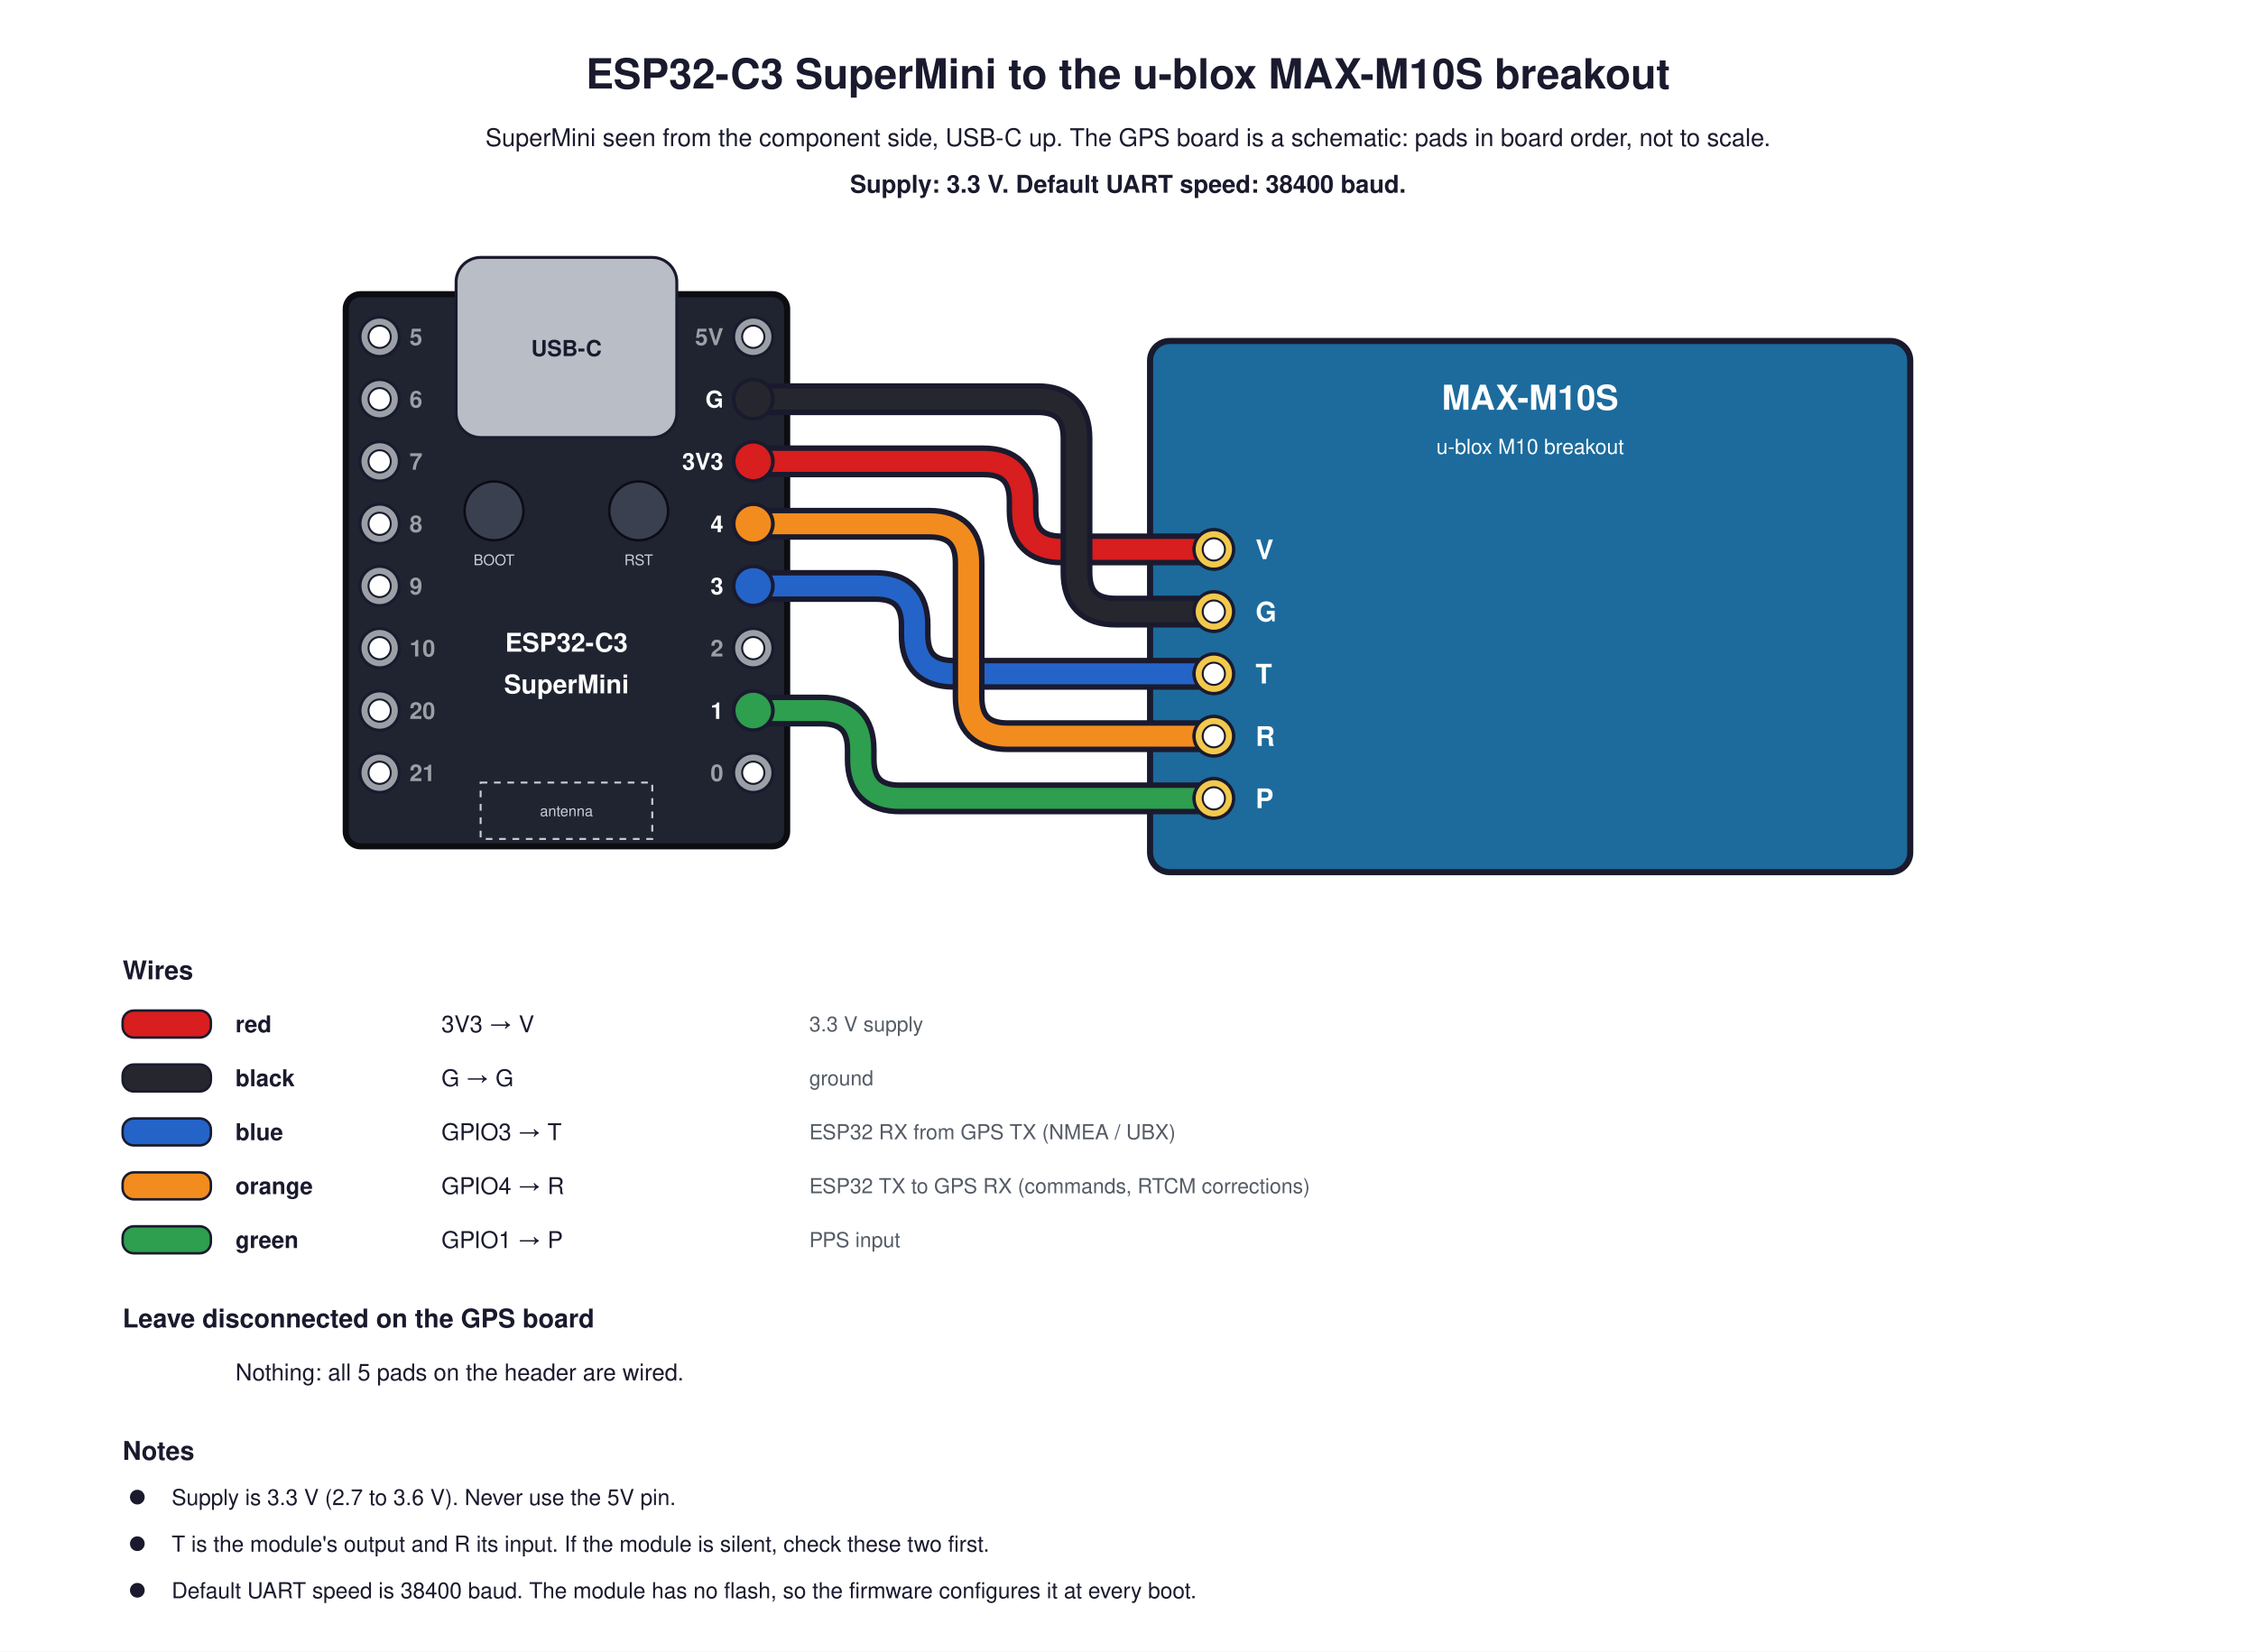
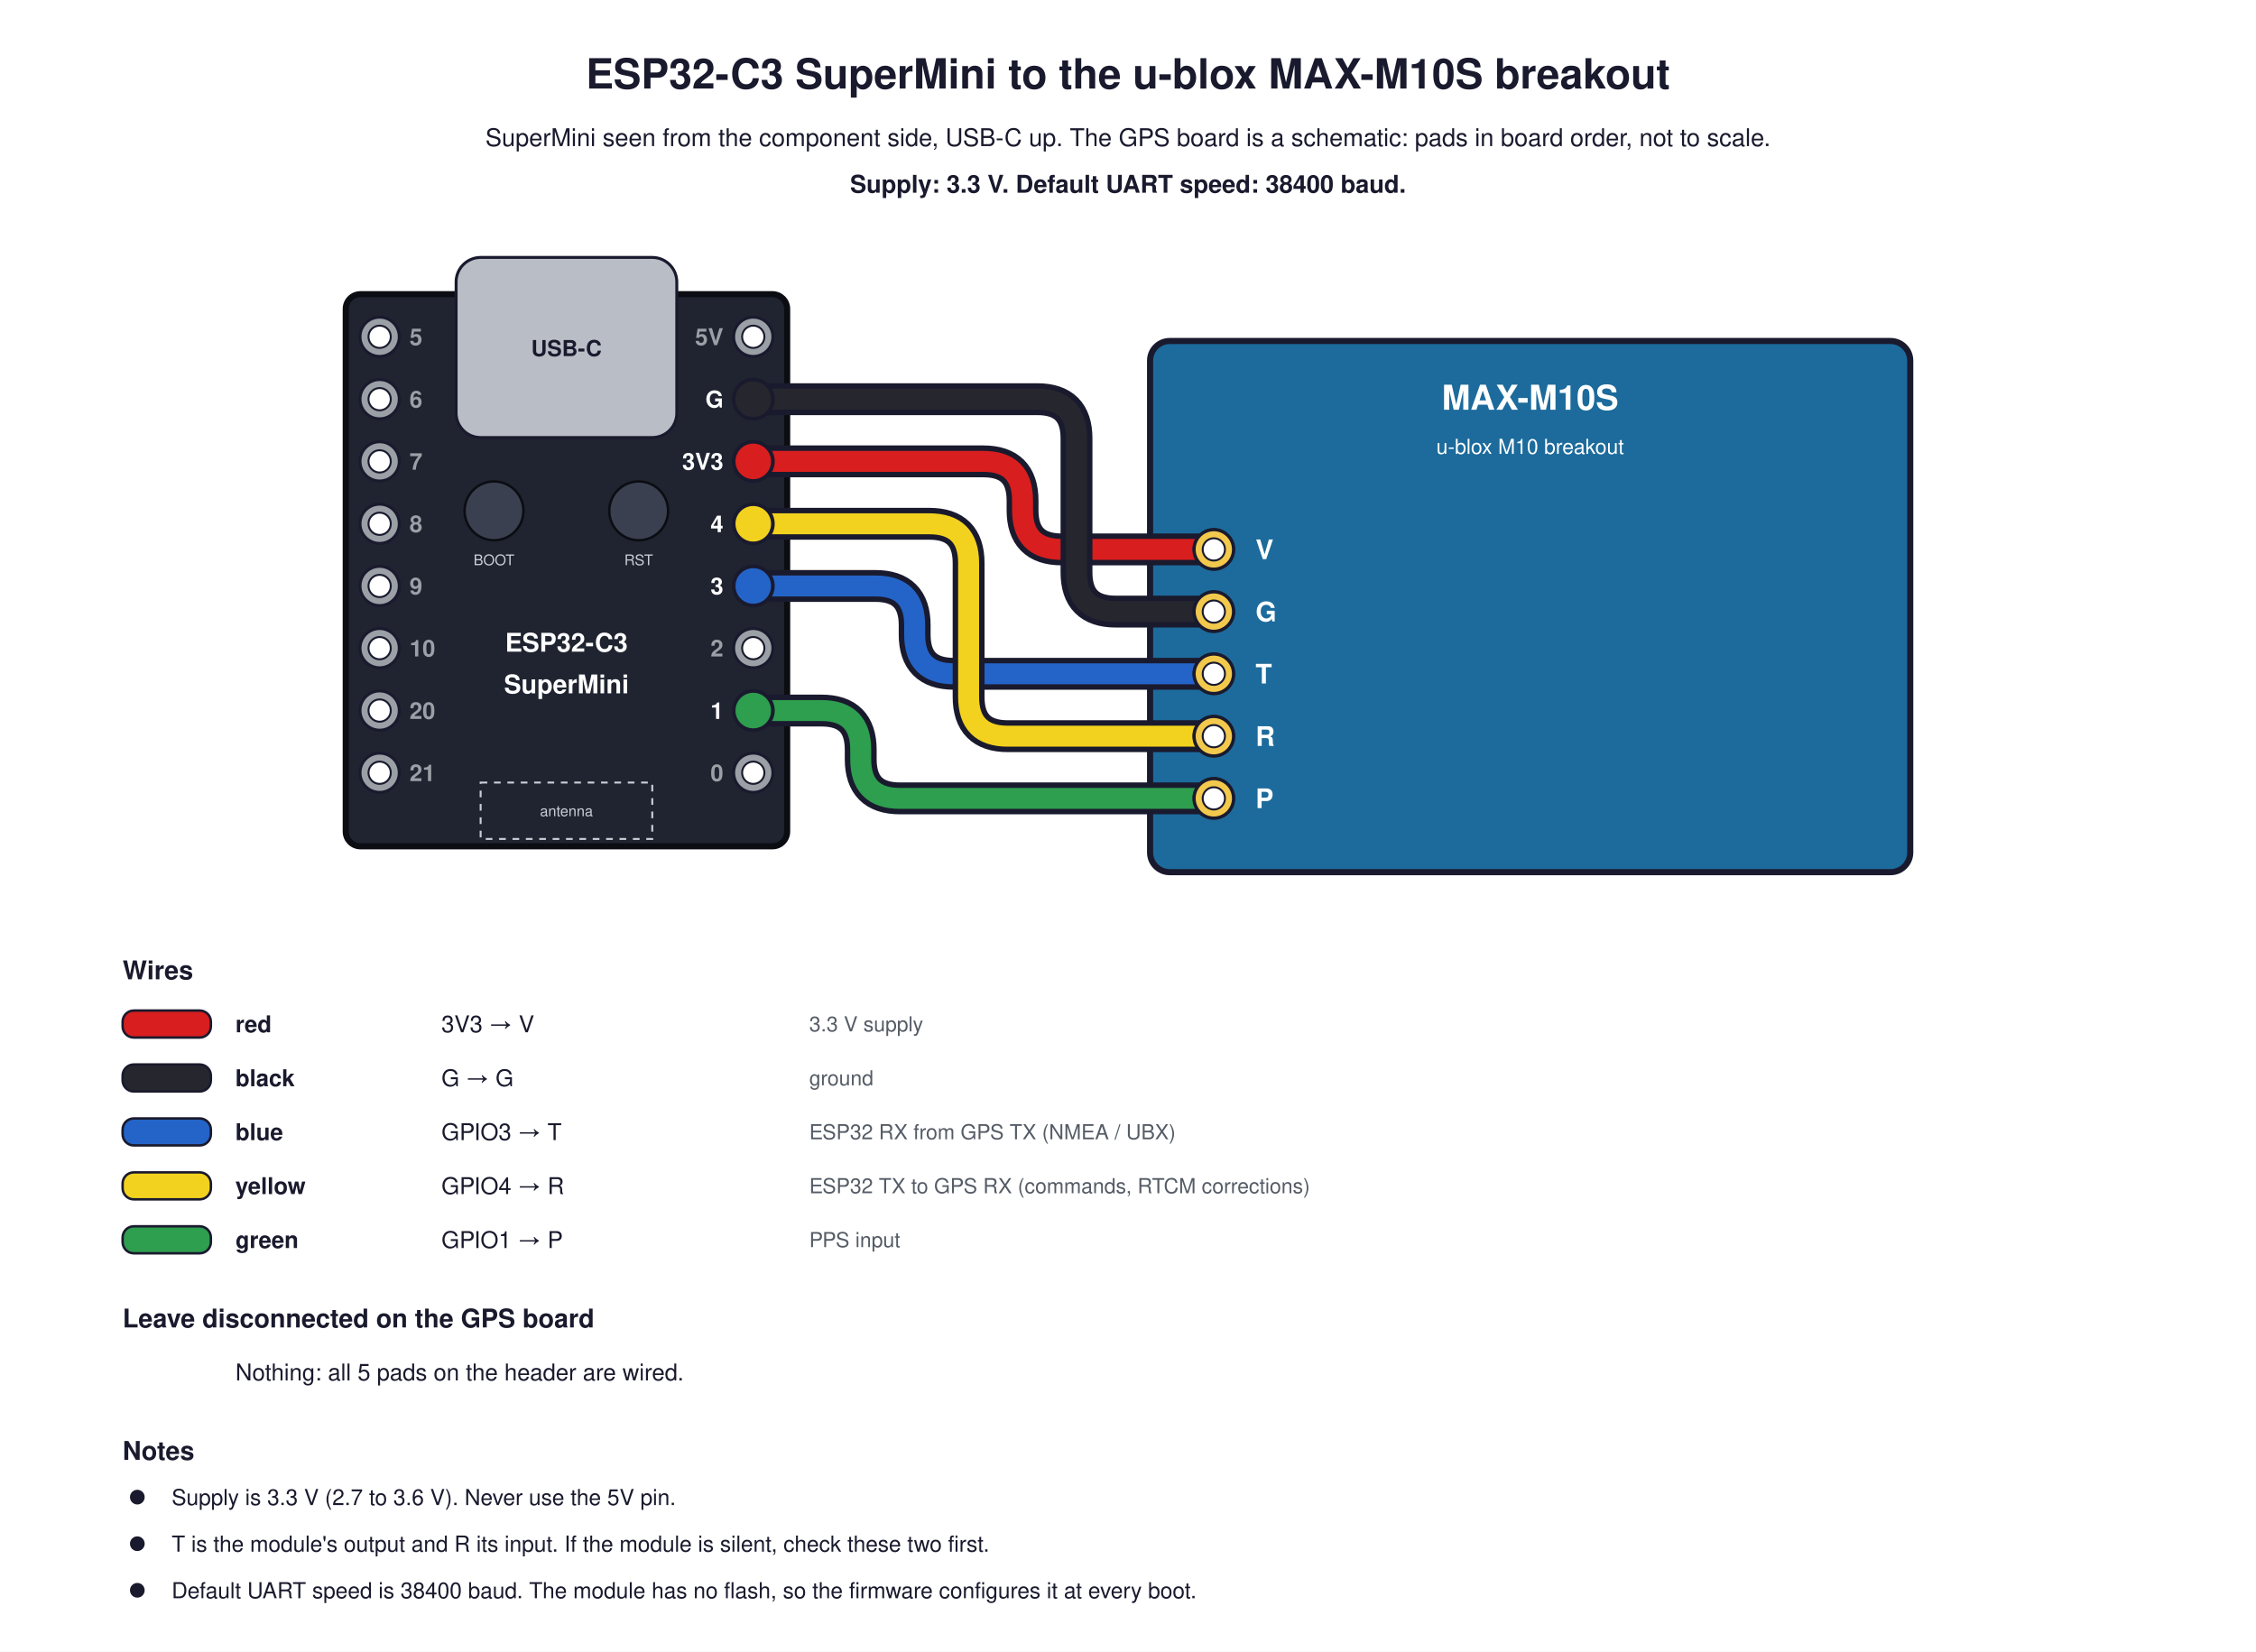
<svg xmlns="http://www.w3.org/2000/svg" width="1012" height="741" viewBox="0 0 1012 741">
  <rect width="100%" height="100%" fill="#ffffff" />
  <text x="506.0" y="33.0" font-size="18.7" font-family="Helvetica, Arial, sans-serif" font-weight="bold" fill="#1a1a2e" text-anchor="middle" dy="0.36em">ESP32-C3 SuperMini to the u-blox MAX-M10S breakout</text>
  <text x="506.0" y="61.6" font-size="11.0" font-family="Helvetica, Arial, sans-serif" font-weight="normal" fill="#1a1a2e" text-anchor="middle" dy="0.36em">SuperMini seen from the component side, USB-C up. The GPS board is a schematic: pads in board order, not to scale.</text>
  <text x="506.0" y="82.5" font-size="11.0" font-family="Helvetica, Arial, sans-serif" font-weight="bold" fill="#1a1a2e" text-anchor="middle" dy="0.36em">Supply: 3.3 V.  Default UART speed: 38400 baud.</text>
  <g transform="translate(155.1 132.0)">
    <rect x="360.8" y="21.0" width="341.0" height="238.3" rx="8.8" fill="#1c6b9c" stroke="#1a1a2e" stroke-width="2.75" />
    <text x="531.3" y="46.3" font-size="15.4" font-family="Helvetica, Arial, sans-serif" font-weight="bold" fill="#ffffff" text-anchor="middle" dy="0.36em">MAX-M10S</text>
    <text x="531.3" y="68.3" font-size="9.3" font-family="Helvetica, Arial, sans-serif" font-weight="normal" fill="#ffffff" text-anchor="middle" dy="0.36em">u-blox M10 breakout</text>
    <rect x="0.0" y="0.0" width="198.0" height="247.7" rx="6.6" fill="#1f2430" stroke="#0b0d12" stroke-width="2.75" />
    <rect x="49.5" y="-16.5" width="99.0" height="80.8" rx="11.0" fill="#b9bdc5" stroke="#1a1a2e" stroke-width="1.32" />
    <text x="99.0" y="24.2" font-size="9.9" font-family="Helvetica, Arial, sans-serif" font-weight="bold" fill="#1a1a2e" text-anchor="middle" dy="0.36em">USB-C</text>
    <circle cx="66.5" cy="97.2" r="13.2" fill="#3a4050" stroke="#0b0d12" stroke-width="1.10" />
    <text x="66.5" y="119.2" font-size="6.6" font-family="Helvetica, Arial, sans-serif" font-weight="normal" fill="#c9ced6" text-anchor="middle" dy="0.36em">BOOT</text>
    <circle cx="131.4" cy="97.2" r="13.2" fill="#3a4050" stroke="#0b0d12" stroke-width="1.10" />
    <text x="131.4" y="119.2" font-size="6.6" font-family="Helvetica, Arial, sans-serif" font-weight="normal" fill="#c9ced6" text-anchor="middle" dy="0.36em">RST</text>
    <rect x="60.5" y="219.1" width="77.0" height="25.3" rx="0.0" fill="none" stroke="#c9ced6" stroke-width="0.88" stroke-dasharray="3 3" />
    <text x="99.0" y="231.8" font-size="6.6" font-family="Helvetica, Arial, sans-serif" font-weight="normal" fill="#c9ced6" text-anchor="middle" dy="0.36em">antenna</text>
    <text x="99.0" y="156.2" font-size="11.6" font-family="Helvetica, Arial, sans-serif" font-weight="bold" fill="#ffffff" text-anchor="middle" dy="0.36em">ESP32-C3</text>
    <text x="99.0" y="174.9" font-size="11.6" font-family="Helvetica, Arial, sans-serif" font-weight="bold" fill="#ffffff" text-anchor="middle" dy="0.36em">SuperMini</text>
    <circle cx="15.2" cy="19.1" r="8.8" fill="#9aa0a6" stroke="#1a1a2e" stroke-width="1.32" />
    <circle cx="15.2" cy="19.1" r="5.0" fill="#ffffff" stroke="#1a1a2e" stroke-width="0.88" />
    <text x="28.6" y="19.1" font-size="10.4" font-family="Helvetica, Arial, sans-serif" font-weight="bold" fill="#9aa0a6" text-anchor="start" dy="0.36em">5</text>
    <circle cx="15.2" cy="47.1" r="8.8" fill="#9aa0a6" stroke="#1a1a2e" stroke-width="1.32" />
    <circle cx="15.2" cy="47.1" r="5.0" fill="#ffffff" stroke="#1a1a2e" stroke-width="0.88" />
    <text x="28.6" y="47.1" font-size="10.4" font-family="Helvetica, Arial, sans-serif" font-weight="bold" fill="#9aa0a6" text-anchor="start" dy="0.36em">6</text>
    <circle cx="15.2" cy="75.0" r="8.8" fill="#9aa0a6" stroke="#1a1a2e" stroke-width="1.32" />
    <circle cx="15.2" cy="75.0" r="5.0" fill="#ffffff" stroke="#1a1a2e" stroke-width="0.88" />
    <text x="28.6" y="75.0" font-size="10.4" font-family="Helvetica, Arial, sans-serif" font-weight="bold" fill="#9aa0a6" text-anchor="start" dy="0.36em">7</text>
    <circle cx="15.2" cy="103.0" r="8.8" fill="#9aa0a6" stroke="#1a1a2e" stroke-width="1.32" />
    <circle cx="15.2" cy="103.0" r="5.0" fill="#ffffff" stroke="#1a1a2e" stroke-width="0.88" />
    <text x="28.6" y="103.0" font-size="10.4" font-family="Helvetica, Arial, sans-serif" font-weight="bold" fill="#9aa0a6" text-anchor="start" dy="0.36em">8</text>
    <circle cx="15.2" cy="130.9" r="8.8" fill="#9aa0a6" stroke="#1a1a2e" stroke-width="1.32" />
    <circle cx="15.2" cy="130.9" r="5.0" fill="#ffffff" stroke="#1a1a2e" stroke-width="0.88" />
    <text x="28.6" y="130.9" font-size="10.4" font-family="Helvetica, Arial, sans-serif" font-weight="bold" fill="#9aa0a6" text-anchor="start" dy="0.36em">9</text>
    <circle cx="15.2" cy="158.8" r="8.8" fill="#9aa0a6" stroke="#1a1a2e" stroke-width="1.32" />
    <circle cx="15.2" cy="158.8" r="5.0" fill="#ffffff" stroke="#1a1a2e" stroke-width="0.88" />
    <text x="28.6" y="158.8" font-size="10.4" font-family="Helvetica, Arial, sans-serif" font-weight="bold" fill="#9aa0a6" text-anchor="start" dy="0.36em">10</text>
    <circle cx="15.2" cy="186.8" r="8.8" fill="#9aa0a6" stroke="#1a1a2e" stroke-width="1.32" />
    <circle cx="15.2" cy="186.8" r="5.0" fill="#ffffff" stroke="#1a1a2e" stroke-width="0.88" />
    <text x="28.6" y="186.8" font-size="10.4" font-family="Helvetica, Arial, sans-serif" font-weight="bold" fill="#9aa0a6" text-anchor="start" dy="0.36em">20</text>
    <circle cx="15.2" cy="214.7" r="8.8" fill="#9aa0a6" stroke="#1a1a2e" stroke-width="1.32" />
    <circle cx="15.2" cy="214.7" r="5.0" fill="#ffffff" stroke="#1a1a2e" stroke-width="0.88" />
    <text x="28.6" y="214.7" font-size="10.4" font-family="Helvetica, Arial, sans-serif" font-weight="bold" fill="#9aa0a6" text-anchor="start" dy="0.36em">21</text>
    <circle cx="182.8" cy="19.1" r="8.8" fill="#9aa0a6" stroke="#1a1a2e" stroke-width="1.32" />
    <circle cx="182.8" cy="19.1" r="5.0" fill="#ffffff" stroke="#1a1a2e" stroke-width="0.88" />
    <text x="169.4" y="19.1" font-size="10.4" font-family="Helvetica, Arial, sans-serif" font-weight="bold" fill="#9aa0a6" text-anchor="end" dy="0.36em">5V</text>
    <circle cx="182.8" cy="47.1" r="8.8" fill="#f2c94c" stroke="#1a1a2e" stroke-width="1.32" />
    <circle cx="182.8" cy="47.1" r="5.0" fill="#ffffff" stroke="#1a1a2e" stroke-width="0.88" />
    <text x="169.4" y="47.1" font-size="10.4" font-family="Helvetica, Arial, sans-serif" font-weight="bold" fill="#ffffff" text-anchor="end" dy="0.36em">G</text>
    <circle cx="182.8" cy="75.0" r="8.8" fill="#f2c94c" stroke="#1a1a2e" stroke-width="1.32" />
    <circle cx="182.8" cy="75.0" r="5.0" fill="#ffffff" stroke="#1a1a2e" stroke-width="0.88" />
    <text x="169.4" y="75.0" font-size="10.4" font-family="Helvetica, Arial, sans-serif" font-weight="bold" fill="#ffffff" text-anchor="end" dy="0.36em">3V3</text>
    <circle cx="182.8" cy="103.0" r="8.8" fill="#f2c94c" stroke="#1a1a2e" stroke-width="1.32" />
    <circle cx="182.8" cy="103.0" r="5.0" fill="#ffffff" stroke="#1a1a2e" stroke-width="0.88" />
    <text x="169.4" y="103.0" font-size="10.4" font-family="Helvetica, Arial, sans-serif" font-weight="bold" fill="#ffffff" text-anchor="end" dy="0.36em">4</text>
    <circle cx="182.8" cy="130.9" r="8.8" fill="#f2c94c" stroke="#1a1a2e" stroke-width="1.32" />
    <circle cx="182.8" cy="130.9" r="5.0" fill="#ffffff" stroke="#1a1a2e" stroke-width="0.88" />
    <text x="169.4" y="130.9" font-size="10.4" font-family="Helvetica, Arial, sans-serif" font-weight="bold" fill="#ffffff" text-anchor="end" dy="0.36em">3</text>
    <circle cx="182.8" cy="158.8" r="8.8" fill="#9aa0a6" stroke="#1a1a2e" stroke-width="1.32" />
    <circle cx="182.8" cy="158.8" r="5.0" fill="#ffffff" stroke="#1a1a2e" stroke-width="0.88" />
    <text x="169.4" y="158.8" font-size="10.4" font-family="Helvetica, Arial, sans-serif" font-weight="bold" fill="#9aa0a6" text-anchor="end" dy="0.36em">2</text>
    <circle cx="182.8" cy="186.8" r="8.8" fill="#f2c94c" stroke="#1a1a2e" stroke-width="1.32" />
    <circle cx="182.8" cy="186.8" r="5.0" fill="#ffffff" stroke="#1a1a2e" stroke-width="0.88" />
    <text x="169.4" y="186.8" font-size="10.4" font-family="Helvetica, Arial, sans-serif" font-weight="bold" fill="#ffffff" text-anchor="end" dy="0.36em">1</text>
    <circle cx="182.8" cy="214.7" r="8.8" fill="#9aa0a6" stroke="#1a1a2e" stroke-width="1.32" />
    <circle cx="182.8" cy="214.7" r="5.0" fill="#ffffff" stroke="#1a1a2e" stroke-width="0.88" />
    <text x="169.4" y="214.7" font-size="10.4" font-family="Helvetica, Arial, sans-serif" font-weight="bold" fill="#9aa0a6" text-anchor="end" dy="0.36em">0</text>
    <path d="M 182.8 75.0 L 286.0 75.0 Q 303.6 75.0 303.6 92.6 L 303.6 96.9 Q 303.6 114.5 321.2 114.5 L 389.4 114.5" fill="none" stroke="#1a1a2e" stroke-width="14.3" stroke-linecap="round" />
    <path d="M 182.8 75.0 L 286.0 75.0 Q 303.6 75.0 303.6 92.6 L 303.6 96.9 Q 303.6 114.5 321.2 114.5 L 389.4 114.5" fill="none" stroke="#d81e1e" stroke-width="9.4" stroke-linecap="round" />
    <circle cx="182.8" cy="75.0" r="8.8" fill="#d81e1e" stroke="#1a1a2e" stroke-width="1.65" />
    <circle cx="389.4" cy="114.5" r="8.8" fill="#d81e1e" stroke="#1a1a2e" stroke-width="1.65" />
    <path d="M 182.8 47.1 L 310.2 47.1 Q 327.8 47.1 327.8 64.7 L 327.8 124.8 Q 327.8 142.4 345.4 142.4 L 389.4 142.4" fill="none" stroke="#1a1a2e" stroke-width="14.3" stroke-linecap="round" />
    <path d="M 182.8 47.1 L 310.2 47.1 Q 327.8 47.1 327.8 64.7 L 327.8 124.8 Q 327.8 142.4 345.4 142.4 L 389.4 142.4" fill="none" stroke="#26262e" stroke-width="9.4" stroke-linecap="round" />
    <circle cx="182.8" cy="47.1" r="8.8" fill="#26262e" stroke="#1a1a2e" stroke-width="1.65" />
    <circle cx="389.4" cy="142.4" r="8.8" fill="#26262e" stroke="#1a1a2e" stroke-width="1.65" />
    <path d="M 182.8 130.9 L 237.6 130.9 Q 255.2 130.9 255.2 148.5 L 255.2 152.7 Q 255.2 170.3 272.8 170.3 L 389.4 170.3" fill="none" stroke="#1a1a2e" stroke-width="14.3" stroke-linecap="round" />
    <path d="M 182.8 130.9 L 237.6 130.9 Q 255.2 130.9 255.2 148.5 L 255.2 152.7 Q 255.2 170.3 272.8 170.3 L 389.4 170.3" fill="none" stroke="#2464c8" stroke-width="9.4" stroke-linecap="round" />
    <circle cx="182.8" cy="130.9" r="8.8" fill="#2464c8" stroke="#1a1a2e" stroke-width="1.65" />
    <circle cx="389.4" cy="170.3" r="8.8" fill="#2464c8" stroke="#1a1a2e" stroke-width="1.65" />
    <path d="M 182.8 103.0 L 261.8 103.0 Q 279.4 103.0 279.4 120.6 L 279.4 180.7 Q 279.4 198.3 297.0 198.3 L 389.4 198.3" fill="none" stroke="#1a1a2e" stroke-width="14.3" stroke-linecap="round" />
-     <path d="M 182.8 103.0 L 261.8 103.0 Q 279.4 103.0 279.4 120.6 L 279.4 180.7 Q 279.4 198.3 297.0 198.3 L 389.4 198.3" fill="none" stroke="#f28c1e" stroke-width="9.4" stroke-linecap="round" />
-     <circle cx="182.8" cy="103.0" r="8.8" fill="#f28c1e" stroke="#1a1a2e" stroke-width="1.65" />
-     <circle cx="389.4" cy="198.3" r="8.8" fill="#f28c1e" stroke="#1a1a2e" stroke-width="1.65" />
+     <path d="M 182.8 103.0 L 261.8 103.0 Q 279.4 103.0 279.4 120.6 L 279.4 180.7 Q 279.4 198.3 297.0 198.3 L 389.4 198.3" fill="none" stroke="#f2d21e" stroke-width="9.4" stroke-linecap="round" />
+     <circle cx="182.8" cy="103.0" r="8.8" fill="#f2d21e" stroke="#1a1a2e" stroke-width="1.65" />
+     <circle cx="389.4" cy="198.3" r="8.8" fill="#f2d21e" stroke="#1a1a2e" stroke-width="1.65" />
    <path d="M 182.8 186.8 L 213.4 186.8 Q 231.0 186.8 231.0 204.4 L 231.0 208.6 Q 231.0 226.2 248.6 226.2 L 389.4 226.2" fill="none" stroke="#1a1a2e" stroke-width="14.3" stroke-linecap="round" />
    <path d="M 182.8 186.8 L 213.4 186.8 Q 231.0 186.8 231.0 204.4 L 231.0 208.6 Q 231.0 226.2 248.6 226.2 L 389.4 226.2" fill="none" stroke="#2e9e4f" stroke-width="9.4" stroke-linecap="round" />
    <circle cx="182.8" cy="186.8" r="8.8" fill="#2e9e4f" stroke="#1a1a2e" stroke-width="1.65" />
    <circle cx="389.4" cy="226.2" r="8.8" fill="#2e9e4f" stroke="#1a1a2e" stroke-width="1.65" />
    <circle cx="389.4" cy="114.5" r="8.8" fill="#f2c94c" stroke="#1a1a2e" stroke-width="1.32" />
    <circle cx="389.4" cy="114.5" r="5.0" fill="#ffffff" stroke="#1a1a2e" stroke-width="0.88" />
    <circle cx="389.4" cy="142.4" r="8.8" fill="#f2c94c" stroke="#1a1a2e" stroke-width="1.32" />
    <circle cx="389.4" cy="142.4" r="5.0" fill="#ffffff" stroke="#1a1a2e" stroke-width="0.88" />
    <circle cx="389.4" cy="170.3" r="8.8" fill="#f2c94c" stroke="#1a1a2e" stroke-width="1.32" />
    <circle cx="389.4" cy="170.3" r="5.0" fill="#ffffff" stroke="#1a1a2e" stroke-width="0.88" />
    <circle cx="389.4" cy="198.3" r="8.8" fill="#f2c94c" stroke="#1a1a2e" stroke-width="1.32" />
    <circle cx="389.4" cy="198.3" r="5.0" fill="#ffffff" stroke="#1a1a2e" stroke-width="0.88" />
    <circle cx="389.4" cy="226.2" r="8.8" fill="#f2c94c" stroke="#1a1a2e" stroke-width="1.32" />
    <circle cx="389.4" cy="226.2" r="5.0" fill="#ffffff" stroke="#1a1a2e" stroke-width="0.88" />
    <text x="408.1" y="114.5" font-size="12.1" font-family="Helvetica, Arial, sans-serif" font-weight="bold" fill="#ffffff" text-anchor="start" dy="0.36em">V</text>
    <text x="408.1" y="142.4" font-size="12.1" font-family="Helvetica, Arial, sans-serif" font-weight="bold" fill="#ffffff" text-anchor="start" dy="0.36em">G</text>
    <text x="408.1" y="170.3" font-size="12.1" font-family="Helvetica, Arial, sans-serif" font-weight="bold" fill="#ffffff" text-anchor="start" dy="0.36em">T</text>
    <text x="408.1" y="198.3" font-size="12.1" font-family="Helvetica, Arial, sans-serif" font-weight="bold" fill="#ffffff" text-anchor="start" dy="0.36em">R</text>
    <text x="408.1" y="226.2" font-size="12.1" font-family="Helvetica, Arial, sans-serif" font-weight="bold" fill="#ffffff" text-anchor="start" dy="0.36em">P</text>
  </g>
  <text x="55.0" y="435.2" font-size="11.6" font-family="Helvetica, Arial, sans-serif" font-weight="bold" fill="#1a1a2e" text-anchor="start" dy="0.36em">Wires</text>
  <rect x="55.0" y="453.4" width="39.6" height="12.1" fill="#d81e1e" stroke="#1a1a2e" stroke-width="1.1" rx="5.0" />
  <text x="105.6" y="459.4" font-size="10.4" font-family="Helvetica, Arial, sans-serif" font-weight="bold" fill="#1a1a2e" text-anchor="start" dy="0.36em">red</text>
  <text x="198.0" y="459.4" font-size="10.4" font-family="Helvetica, Arial, sans-serif" font-weight="normal" fill="#1a1a2e" text-anchor="start" dy="0.36em">3V3 → V</text>
  <text x="363.0" y="459.4" font-size="9.3" font-family="Helvetica, Arial, sans-serif" font-weight="normal" fill="#555c66" text-anchor="start" dy="0.36em">3.3 V supply</text>
  <rect x="55.0" y="477.6" width="39.6" height="12.1" fill="#26262e" stroke="#1a1a2e" stroke-width="1.1" rx="5.0" />
  <text x="105.6" y="483.6" font-size="10.4" font-family="Helvetica, Arial, sans-serif" font-weight="bold" fill="#1a1a2e" text-anchor="start" dy="0.36em">black</text>
  <text x="198.0" y="483.6" font-size="10.4" font-family="Helvetica, Arial, sans-serif" font-weight="normal" fill="#1a1a2e" text-anchor="start" dy="0.36em">G → G</text>
  <text x="363.0" y="483.6" font-size="9.3" font-family="Helvetica, Arial, sans-serif" font-weight="normal" fill="#555c66" text-anchor="start" dy="0.36em">ground</text>
  <rect x="55.0" y="501.8" width="39.6" height="12.1" fill="#2464c8" stroke="#1a1a2e" stroke-width="1.1" rx="5.0" />
  <text x="105.6" y="507.8" font-size="10.4" font-family="Helvetica, Arial, sans-serif" font-weight="bold" fill="#1a1a2e" text-anchor="start" dy="0.36em">blue</text>
  <text x="198.0" y="507.8" font-size="10.4" font-family="Helvetica, Arial, sans-serif" font-weight="normal" fill="#1a1a2e" text-anchor="start" dy="0.36em">GPIO3 → T</text>
  <text x="363.0" y="507.8" font-size="9.3" font-family="Helvetica, Arial, sans-serif" font-weight="normal" fill="#555c66" text-anchor="start" dy="0.36em">ESP32 RX from GPS TX (NMEA / UBX)</text>
-   <rect x="55.0" y="526.0" width="39.6" height="12.1" fill="#f28c1e" stroke="#1a1a2e" stroke-width="1.1" rx="5.0" />
-   <text x="105.6" y="532.0" font-size="10.4" font-family="Helvetica, Arial, sans-serif" font-weight="bold" fill="#1a1a2e" text-anchor="start" dy="0.36em">orange</text>
+   <rect x="55.0" y="526.0" width="39.6" height="12.1" fill="#f2d21e" stroke="#1a1a2e" stroke-width="1.1" rx="5.0" />
+   <text x="105.6" y="532.0" font-size="10.4" font-family="Helvetica, Arial, sans-serif" font-weight="bold" fill="#1a1a2e" text-anchor="start" dy="0.36em">yellow</text>
  <text x="198.0" y="532.0" font-size="10.4" font-family="Helvetica, Arial, sans-serif" font-weight="normal" fill="#1a1a2e" text-anchor="start" dy="0.36em">GPIO4 → R</text>
  <text x="363.0" y="532.0" font-size="9.3" font-family="Helvetica, Arial, sans-serif" font-weight="normal" fill="#555c66" text-anchor="start" dy="0.36em">ESP32 TX to GPS RX (commands, RTCM corrections)</text>
  <rect x="55.0" y="550.2" width="39.6" height="12.1" fill="#2e9e4f" stroke="#1a1a2e" stroke-width="1.1" rx="5.0" />
  <text x="105.6" y="556.2" font-size="10.4" font-family="Helvetica, Arial, sans-serif" font-weight="bold" fill="#1a1a2e" text-anchor="start" dy="0.36em">green</text>
  <text x="198.0" y="556.2" font-size="10.4" font-family="Helvetica, Arial, sans-serif" font-weight="normal" fill="#1a1a2e" text-anchor="start" dy="0.36em">GPIO1 → P</text>
  <text x="363.0" y="556.2" font-size="9.3" font-family="Helvetica, Arial, sans-serif" font-weight="normal" fill="#555c66" text-anchor="start" dy="0.36em">PPS input</text>
  <text x="55.0" y="591.4" font-size="11.6" font-family="Helvetica, Arial, sans-serif" font-weight="bold" fill="#1a1a2e" text-anchor="start" dy="0.36em">Leave disconnected on the GPS board</text>
  <text x="105.6" y="615.6" font-size="10.4" font-family="Helvetica, Arial, sans-serif" font-weight="normal" fill="#1a1a2e" text-anchor="start" dy="0.36em">Nothing: all 5 pads on the header are wired.</text>
  <text x="55.0" y="650.8" font-size="11.6" font-family="Helvetica, Arial, sans-serif" font-weight="bold" fill="#1a1a2e" text-anchor="start" dy="0.36em">Notes</text>
  <circle cx="61.6" cy="671.7" r="3.3" fill="#1a1a2e" />
  <text x="77.0" y="671.7" font-size="9.9" font-family="Helvetica, Arial, sans-serif" font-weight="normal" fill="#1a1a2e" text-anchor="start" dy="0.36em">Supply is 3.3 V (2.7 to 3.6 V). Never use the 5V pin.</text>
  <circle cx="61.6" cy="692.6" r="3.3" fill="#1a1a2e" />
  <text x="77.0" y="692.6" font-size="9.9" font-family="Helvetica, Arial, sans-serif" font-weight="normal" fill="#1a1a2e" text-anchor="start" dy="0.36em">T is the module's output and R its input. If the module is silent, check these two first.</text>
  <circle cx="61.6" cy="713.5" r="3.3" fill="#1a1a2e" />
  <text x="77.0" y="713.5" font-size="9.9" font-family="Helvetica, Arial, sans-serif" font-weight="normal" fill="#1a1a2e" text-anchor="start" dy="0.36em">Default UART speed is 38400 baud. The module has no flash, so the firmware configures it at every boot.</text>
</svg>
